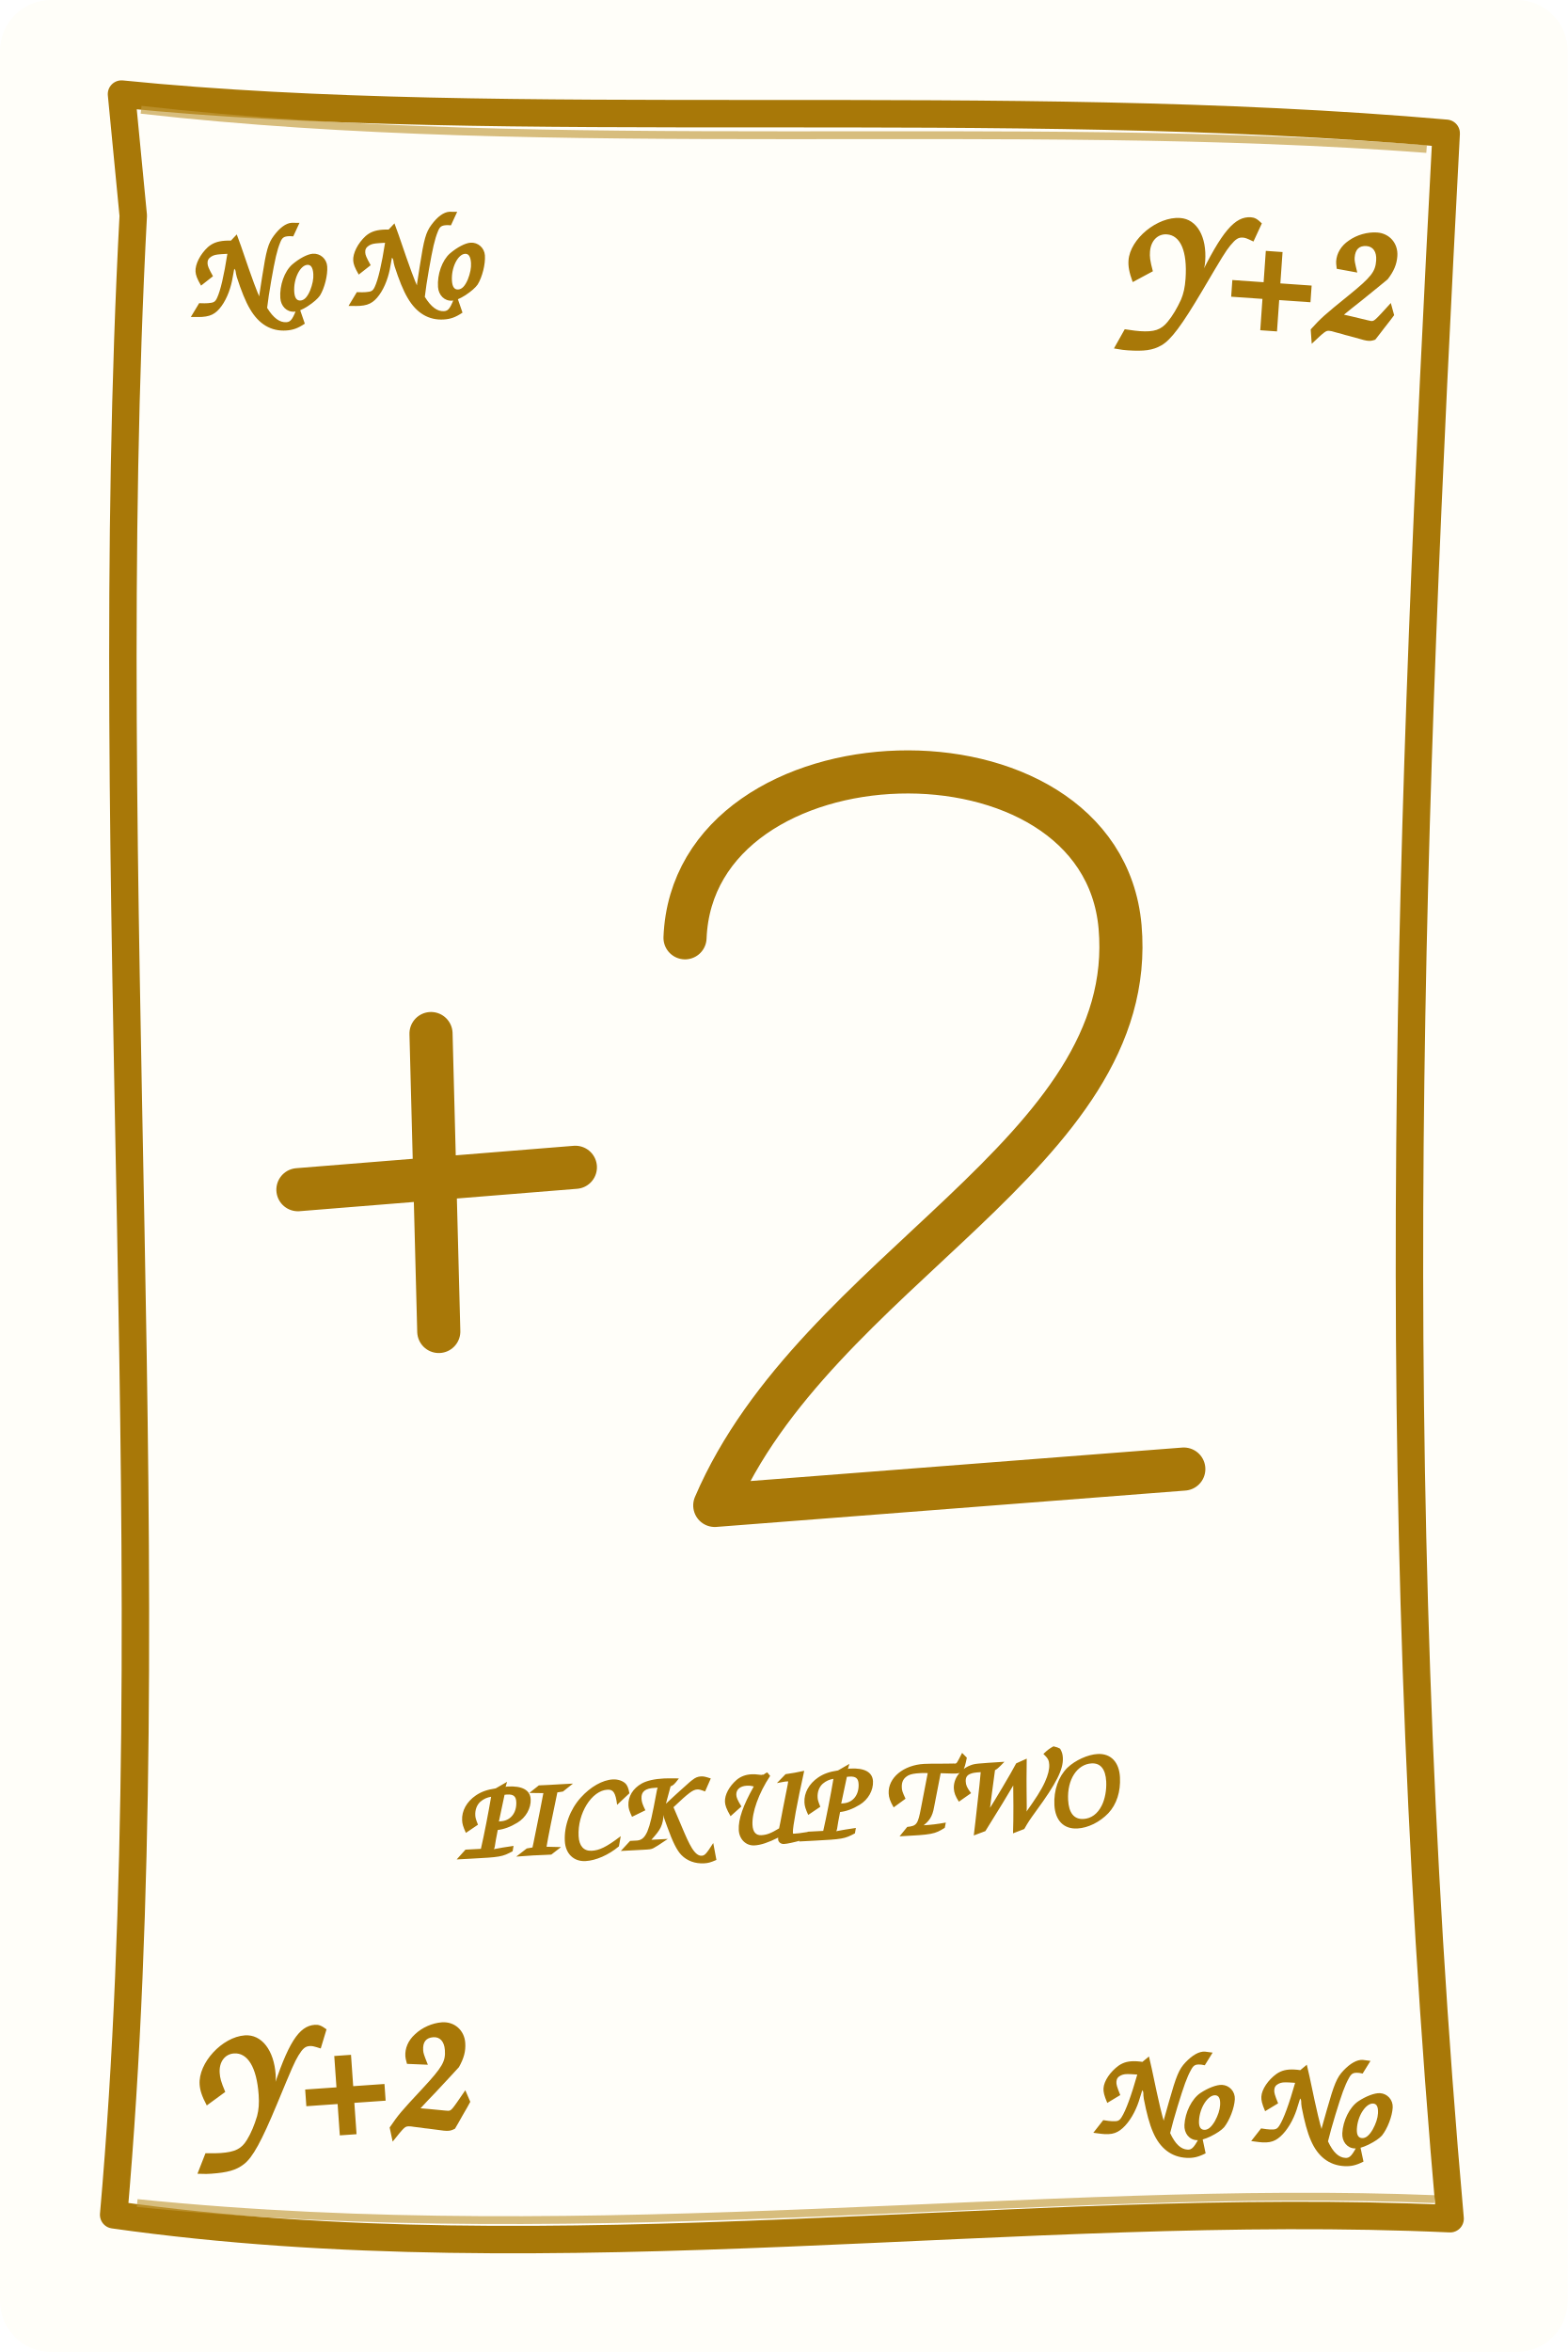
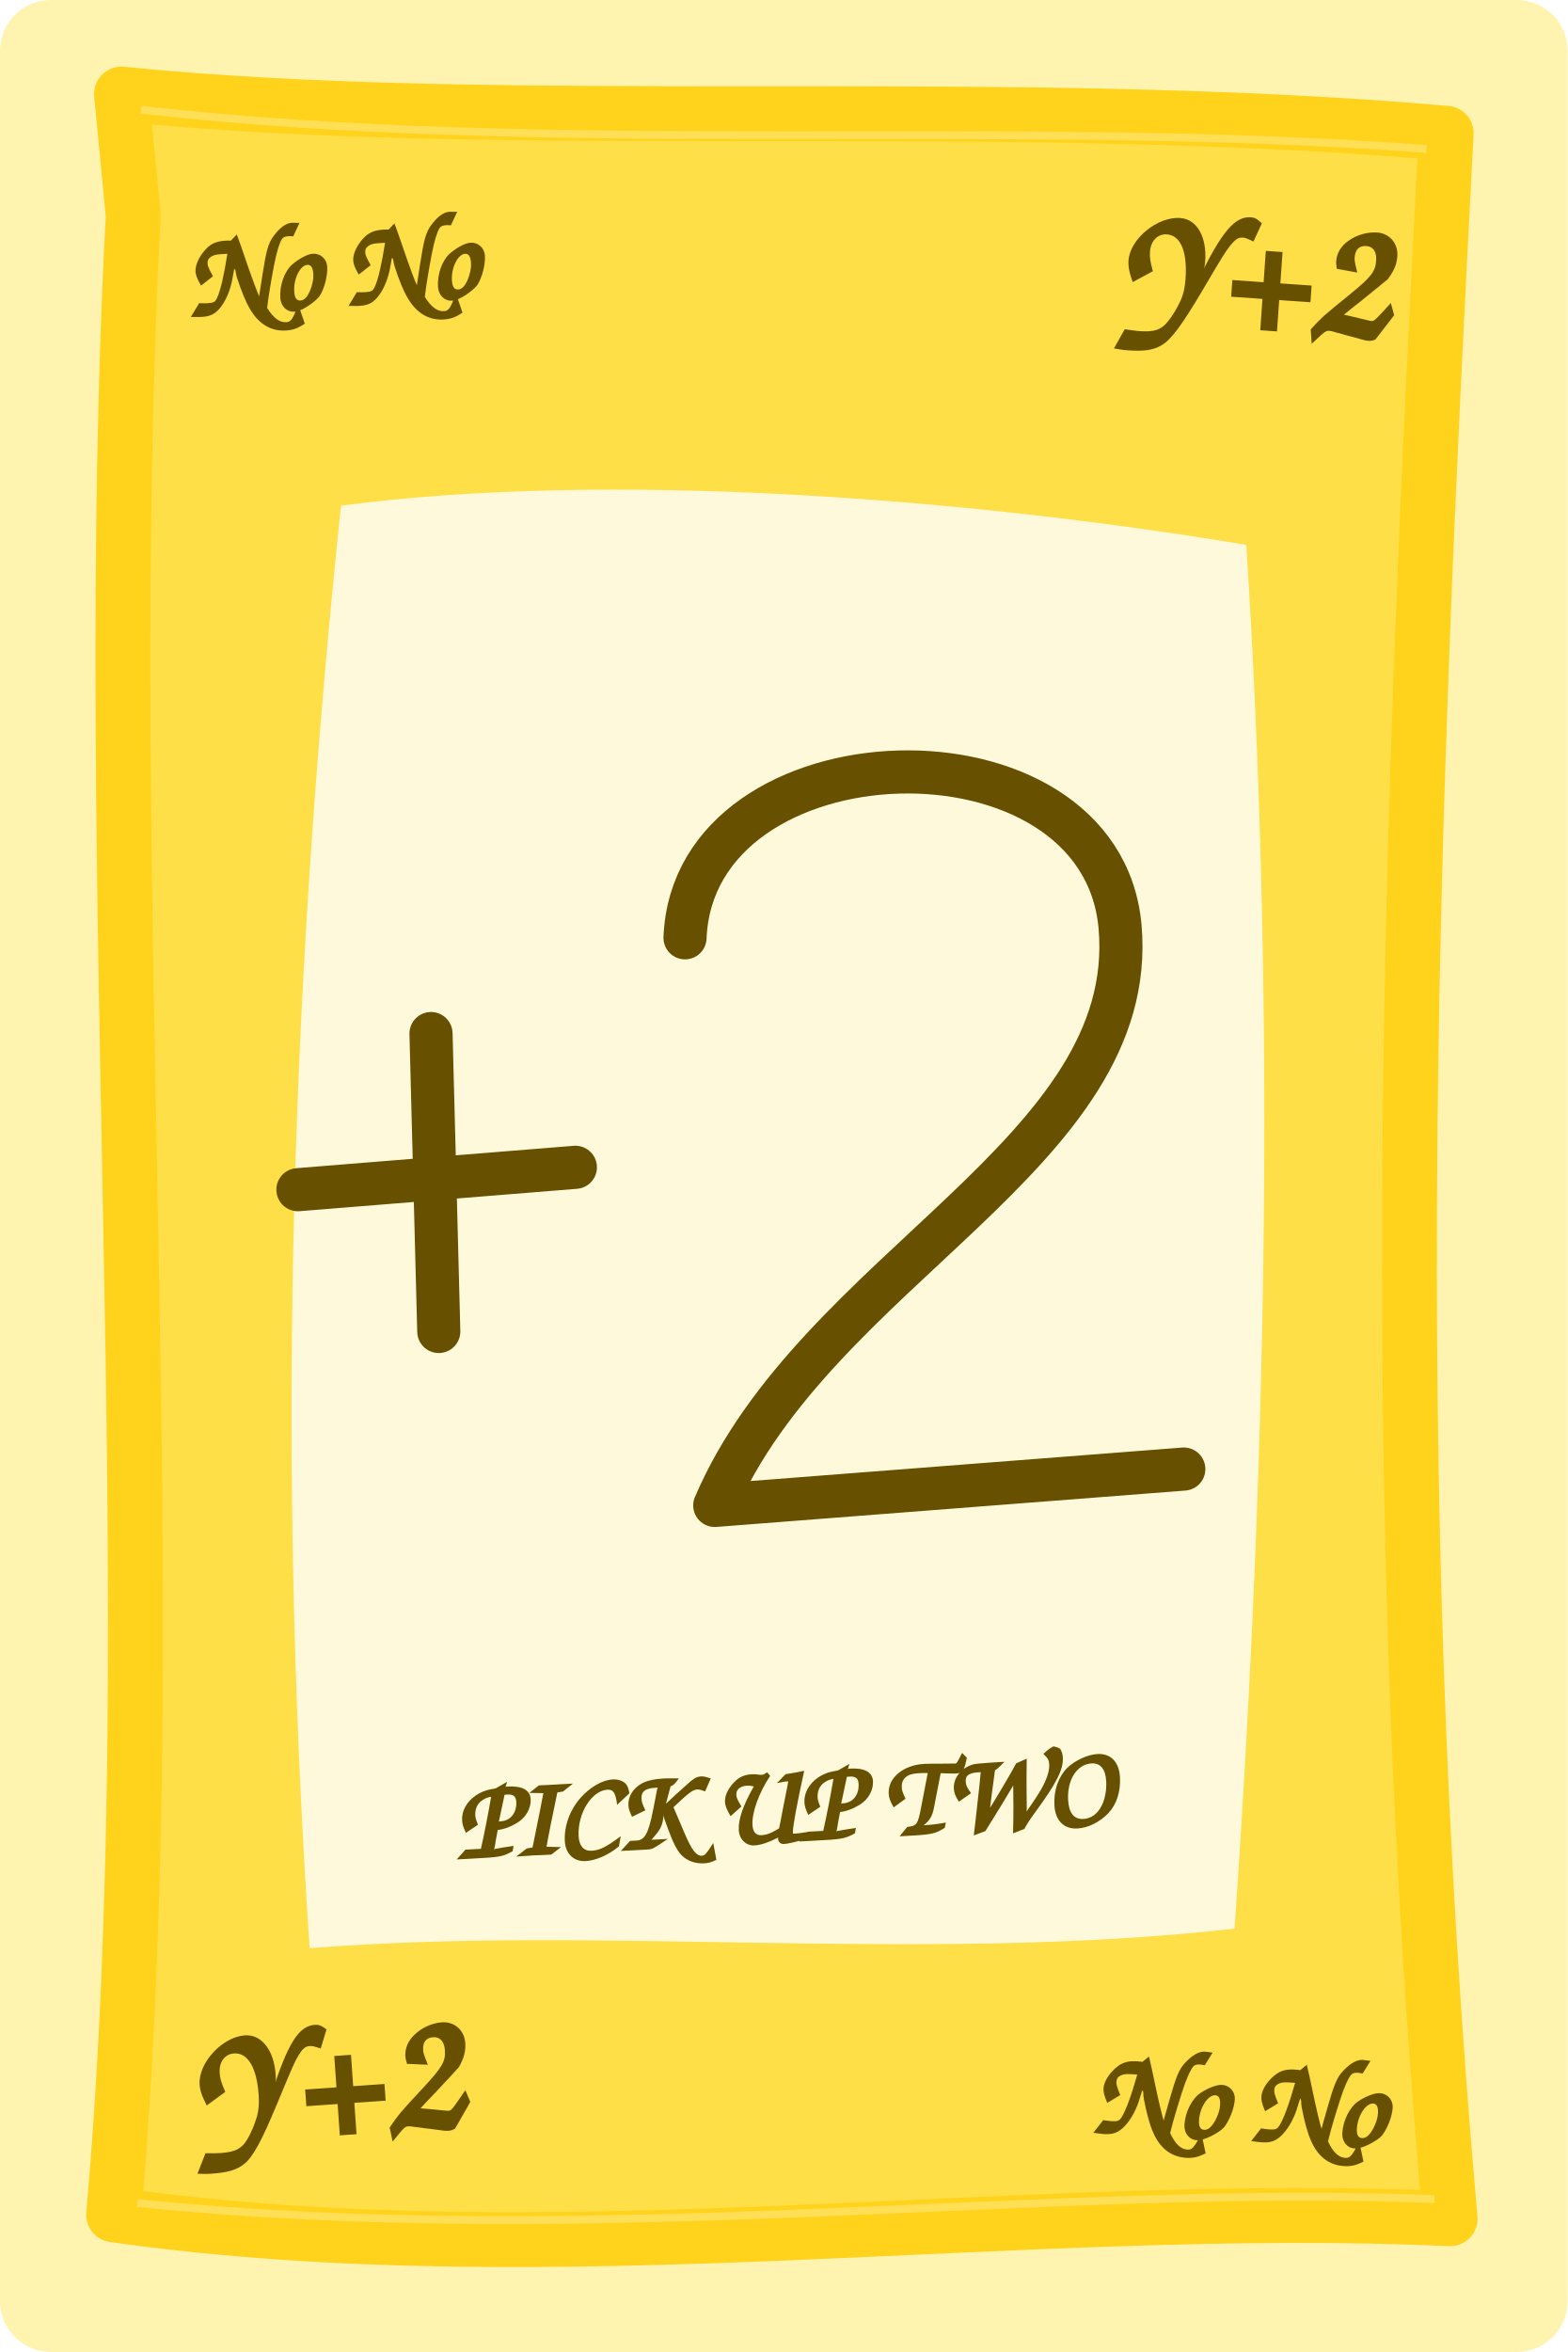
<svg xmlns="http://www.w3.org/2000/svg" viewBox="0 0 400 600" role="img" aria-label="Yellow PICK UP TWO">
-   <rect width="400" height="600" rx="13" fill="#fffef9" />
-   <path d="M31 24C130 34 255 24 369 34C360 204 353 375 370 566C261 561 142 581 29 565C43 406 25 224 34 55Z" fill="none" stroke="#a87808" stroke-width="7" stroke-linejoin="round" stroke-linecap="round" />
-   <path d="M36 28C142 40 258 30 364 38M35 562C153 574 267 557 366 561" fill="none" stroke="#c2993b" stroke-width="2" opacity=".65" />
-   <g fill="#a87808" font-family="Segoe Print, Comic Sans MS, cursive" font-weight="700">
+   <rect width="400" height="600" rx="13" fill="#fff3b0" />
+   <path d="M31 24C130 34 255 24 369 34C360 204 353 375 370 566C261 561 142 581 29 565C43 406 25 224 34 55Z" fill="#ffdf47" stroke="#ffd21c" stroke-width="14" stroke-linejoin="round" stroke-linecap="round" />
+   <path d="M87 129C155 120 246 127 318 139C325 249 324 362 315 492C235 501 153 491 79 497C70 363 75 244 87 129Z" fill="#fff9dc" />
+   <path d="M36 28C142 40 258 30 364 38M35 562C153 574 267 557 366 561" fill="none" stroke="#ffe774" stroke-width="2" opacity=".65" />
+   <g fill="#675000" font-family="Segoe Print, Comic Sans MS, cursive" font-weight="700">
    <text x="48" y="81" font-size="31" transform="rotate(-4 48 81)">No No</text>
    <text x="352" y="87" font-size="45" text-anchor="end" transform="rotate(4 352 87)">Y+2</text>
    <text x="49" y="548" font-size="45" transform="rotate(-4 49 548)">Y+2</text>
    <text x="352" y="548" font-size="31" text-anchor="end" transform="rotate(3 352 548)">No No</text>
    <text x="200" y="470" font-size="29" text-anchor="middle" transform="rotate(-3 200 470)">PICK UP TWO</text>
  </g>
-   <g fill="none" stroke="#a87808" stroke-width="11" stroke-linecap="round" stroke-linejoin="round" transform="rotate(-3 200 300)">
+   <g fill="none" stroke="#675000" stroke-width="11" stroke-linecap="round" stroke-linejoin="round" transform="rotate(-3 200 300)">
    <path d="M76 297L147 295M112 259L110 335 M178 238C183 184 287 186 289 241C291 299 207 324 178 383L298 380" />
  </g>
</svg>
